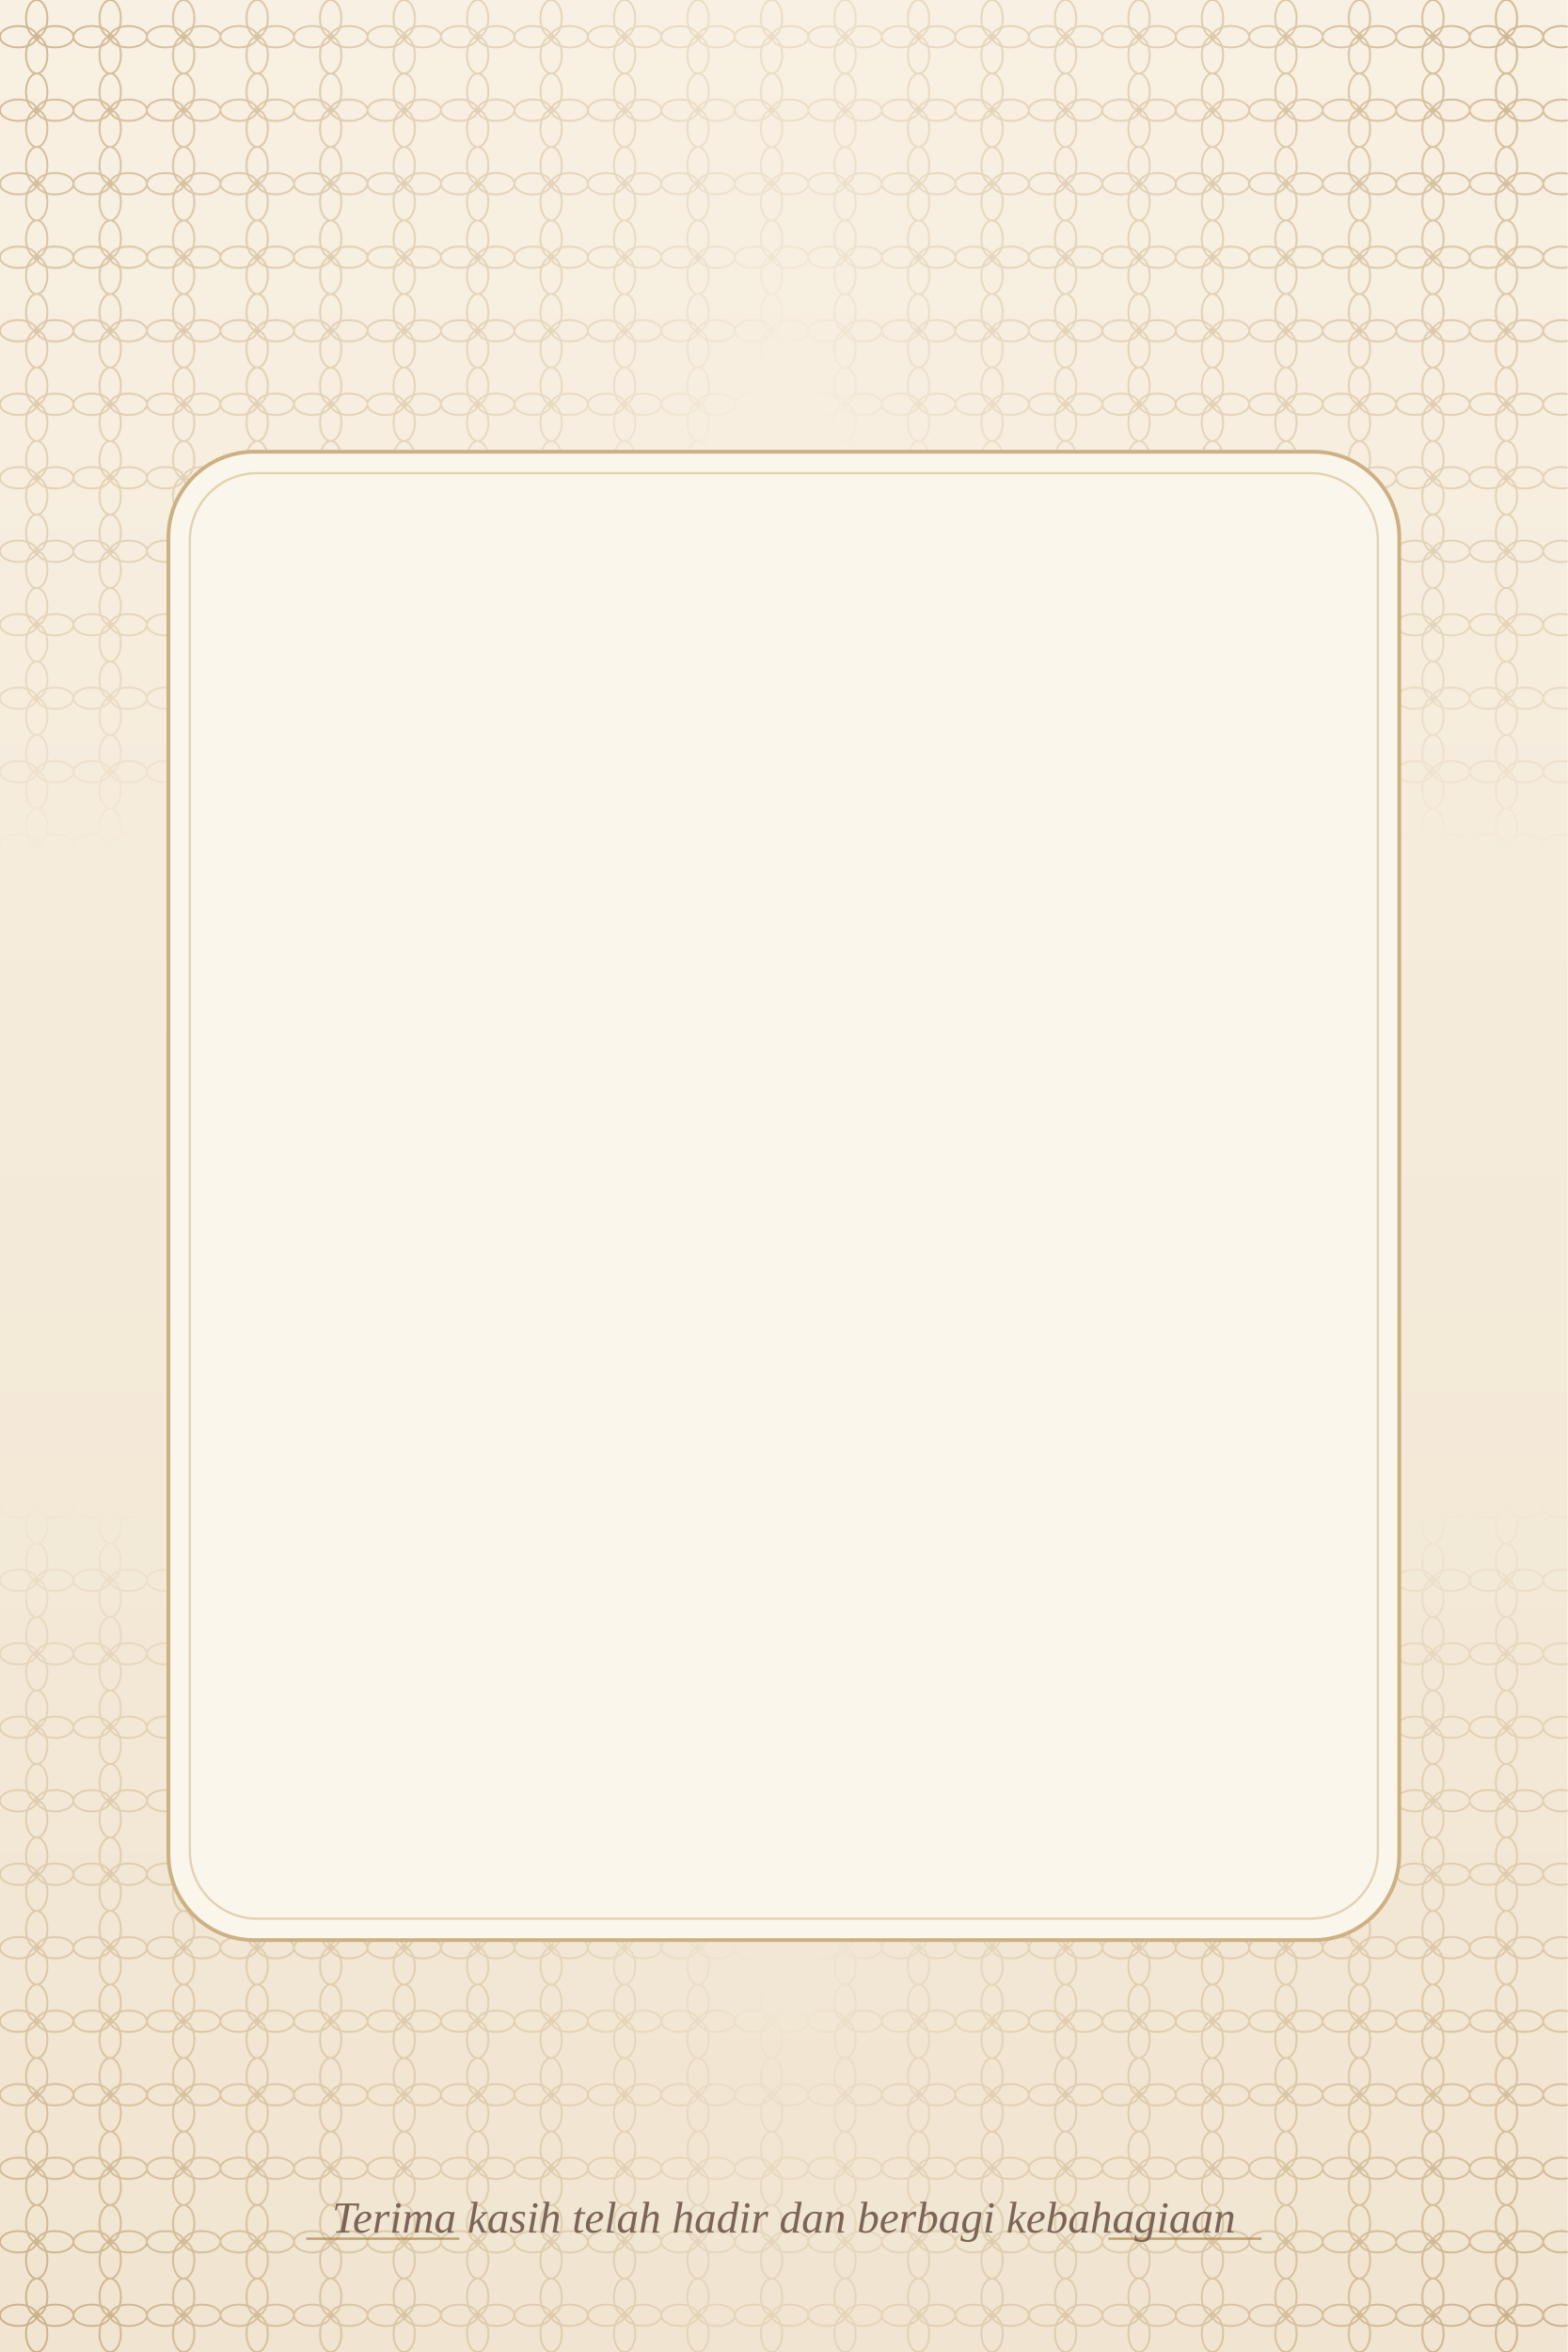
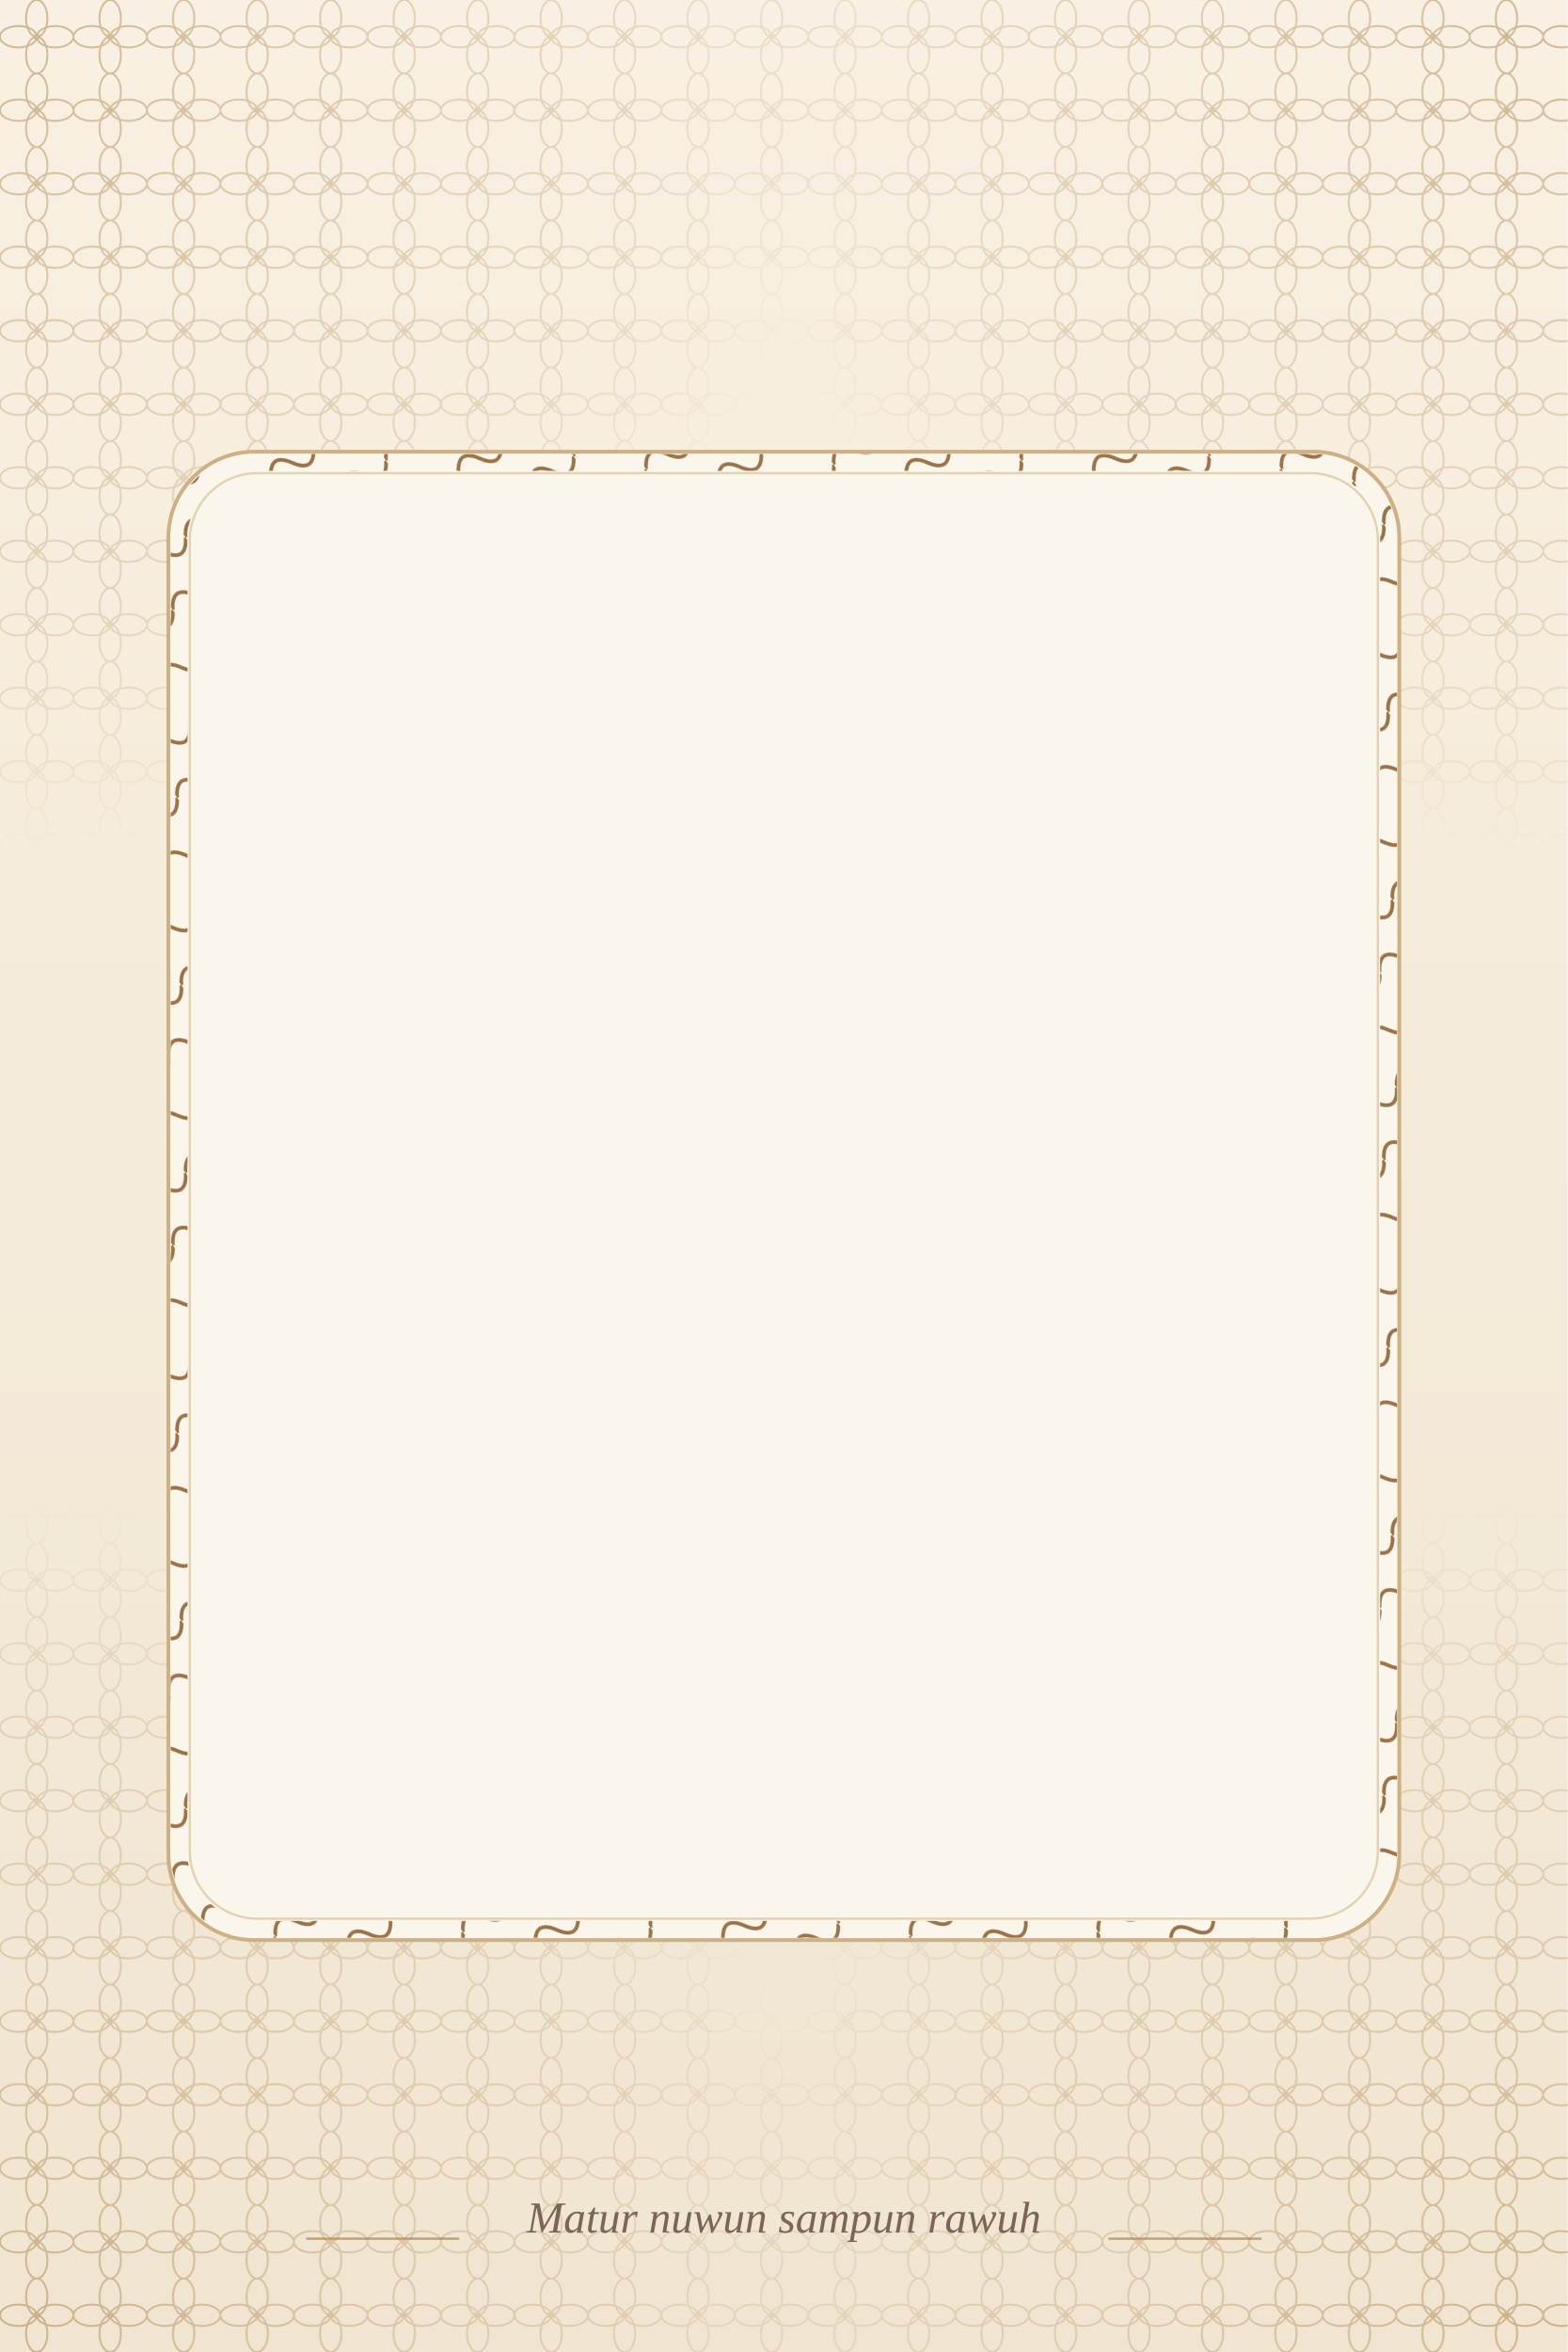
<svg xmlns="http://www.w3.org/2000/svg" viewBox="0 0 1024 1536" width="1024" height="1536">
  <defs>
    <pattern id="k" width="48" height="48" patternUnits="userSpaceOnUse">
      <g fill="none" stroke="#a8834a" stroke-width="1.2">
        <ellipse cx="24" cy="12" rx="7" ry="12" />
        <ellipse cx="24" cy="36" rx="7" ry="12" />
        <ellipse cx="12" cy="24" rx="12" ry="7" />
        <ellipse cx="36" cy="24" rx="12" ry="7" />
      </g>
      <circle cx="24" cy="24" r="2.2" fill="#a8834a" />
    </pattern>
    <radialGradient id="ag" cx="0" cy="0" r="560" gradientUnits="userSpaceOnUse">
      <stop offset="0" stop-color="#fff" />
      <stop offset=".55" stop-color="#fff" stop-opacity=".5" />
      <stop offset="1" stop-color="#000" />
    </radialGradient>
    <mask id="a" maskUnits="userSpaceOnUse" x="0" y="0" width="2000" height="2000">
      <rect width="2000" height="2000" fill="url(#ag)" />
    </mask>
    <radialGradient id="bg" cx="1024" cy="0" r="560" gradientUnits="userSpaceOnUse">
      <stop offset="0" stop-color="#fff" />
      <stop offset=".55" stop-color="#fff" stop-opacity=".5" />
      <stop offset="1" stop-color="#000" />
    </radialGradient>
    <mask id="b" maskUnits="userSpaceOnUse" x="0" y="0" width="2000" height="2000">
      <rect width="2000" height="2000" fill="url(#bg)" />
    </mask>
    <radialGradient id="cg" cx="0" cy="1536" r="560" gradientUnits="userSpaceOnUse">
      <stop offset="0" stop-color="#fff" />
      <stop offset=".55" stop-color="#fff" stop-opacity=".5" />
      <stop offset="1" stop-color="#000" />
    </radialGradient>
    <mask id="c" maskUnits="userSpaceOnUse" x="0" y="0" width="2000" height="2000">
      <rect width="2000" height="2000" fill="url(#cg)" />
    </mask>
    <radialGradient id="dg" cx="1024" cy="1536" r="560" gradientUnits="userSpaceOnUse">
      <stop offset="0" stop-color="#fff" />
      <stop offset=".55" stop-color="#fff" stop-opacity=".5" />
      <stop offset="1" stop-color="#000" />
    </radialGradient>
    <mask id="d" maskUnits="userSpaceOnUse" x="0" y="0" width="2000" height="2000">
      <rect width="2000" height="2000" fill="url(#dg)" />
    </mask>
    <linearGradient id="wbg" x1="0" y1="0" x2="0" y2="1">
      <stop offset="0" stop-color="#f8f0e2" />
      <stop offset="1" stop-color="#f1e5d1" />
    </linearGradient>
+     <pattern id="p" width="34" height="34" patternUnits="userSpaceOnUse" patternTransform="rotate(-35)">
+       <path d="M0 17Q8.5 3 17 17T34 17" fill="none" stroke="#8a5a2b" stroke-width="2.4" />
+     </pattern>
  </defs>
  <rect width="1024" height="1536" fill="url(#wbg)" />
  <rect x="0" y="0" width="560" height="560" fill="url(#k)" opacity=".55" mask="url(#a)" />
  <rect x="464" y="0" width="560" height="560" fill="url(#k)" opacity=".55" mask="url(#b)" />
  <rect x="0" y="976" width="560" height="560" fill="url(#k)" opacity=".55" mask="url(#c)" />
  <rect x="464" y="976" width="560" height="560" fill="url(#k)" opacity=".55" mask="url(#d)" />
  <rect x="110" y="295" width="804" height="972" rx="56" fill="#fbf6ec" stroke="#cdb184" stroke-width="2.5" />
  <rect x="124" y="309" width="776" height="944" rx="44" fill="none" stroke="#e3d2b0" stroke-width="1.5" />
+   <rect x="117" y="302" width="790" height="958" rx="50" fill="none" stroke="url(#p)" stroke-width="11" opacity=".85" />
  <g stroke="#a8834a" stroke-width="1.5" opacity=".7">
    <path d="M200 1462H300" />
    <path d="M724 1462H824" />
  </g>
-   <text x="512" y="1458" text-anchor="middle" font-family="Georgia,'Times New Roman',serif" font-style="italic" font-size="29" fill="#7b6556">Terima kasih telah hadir dan berbagi kebahagiaan</text>
+   <text x="512" y="1458" text-anchor="middle" font-family="Georgia,'Times New Roman',serif" font-style="italic" font-size="29" fill="#7b6556">Matur nuwun sampun rawuh</text>
</svg>
